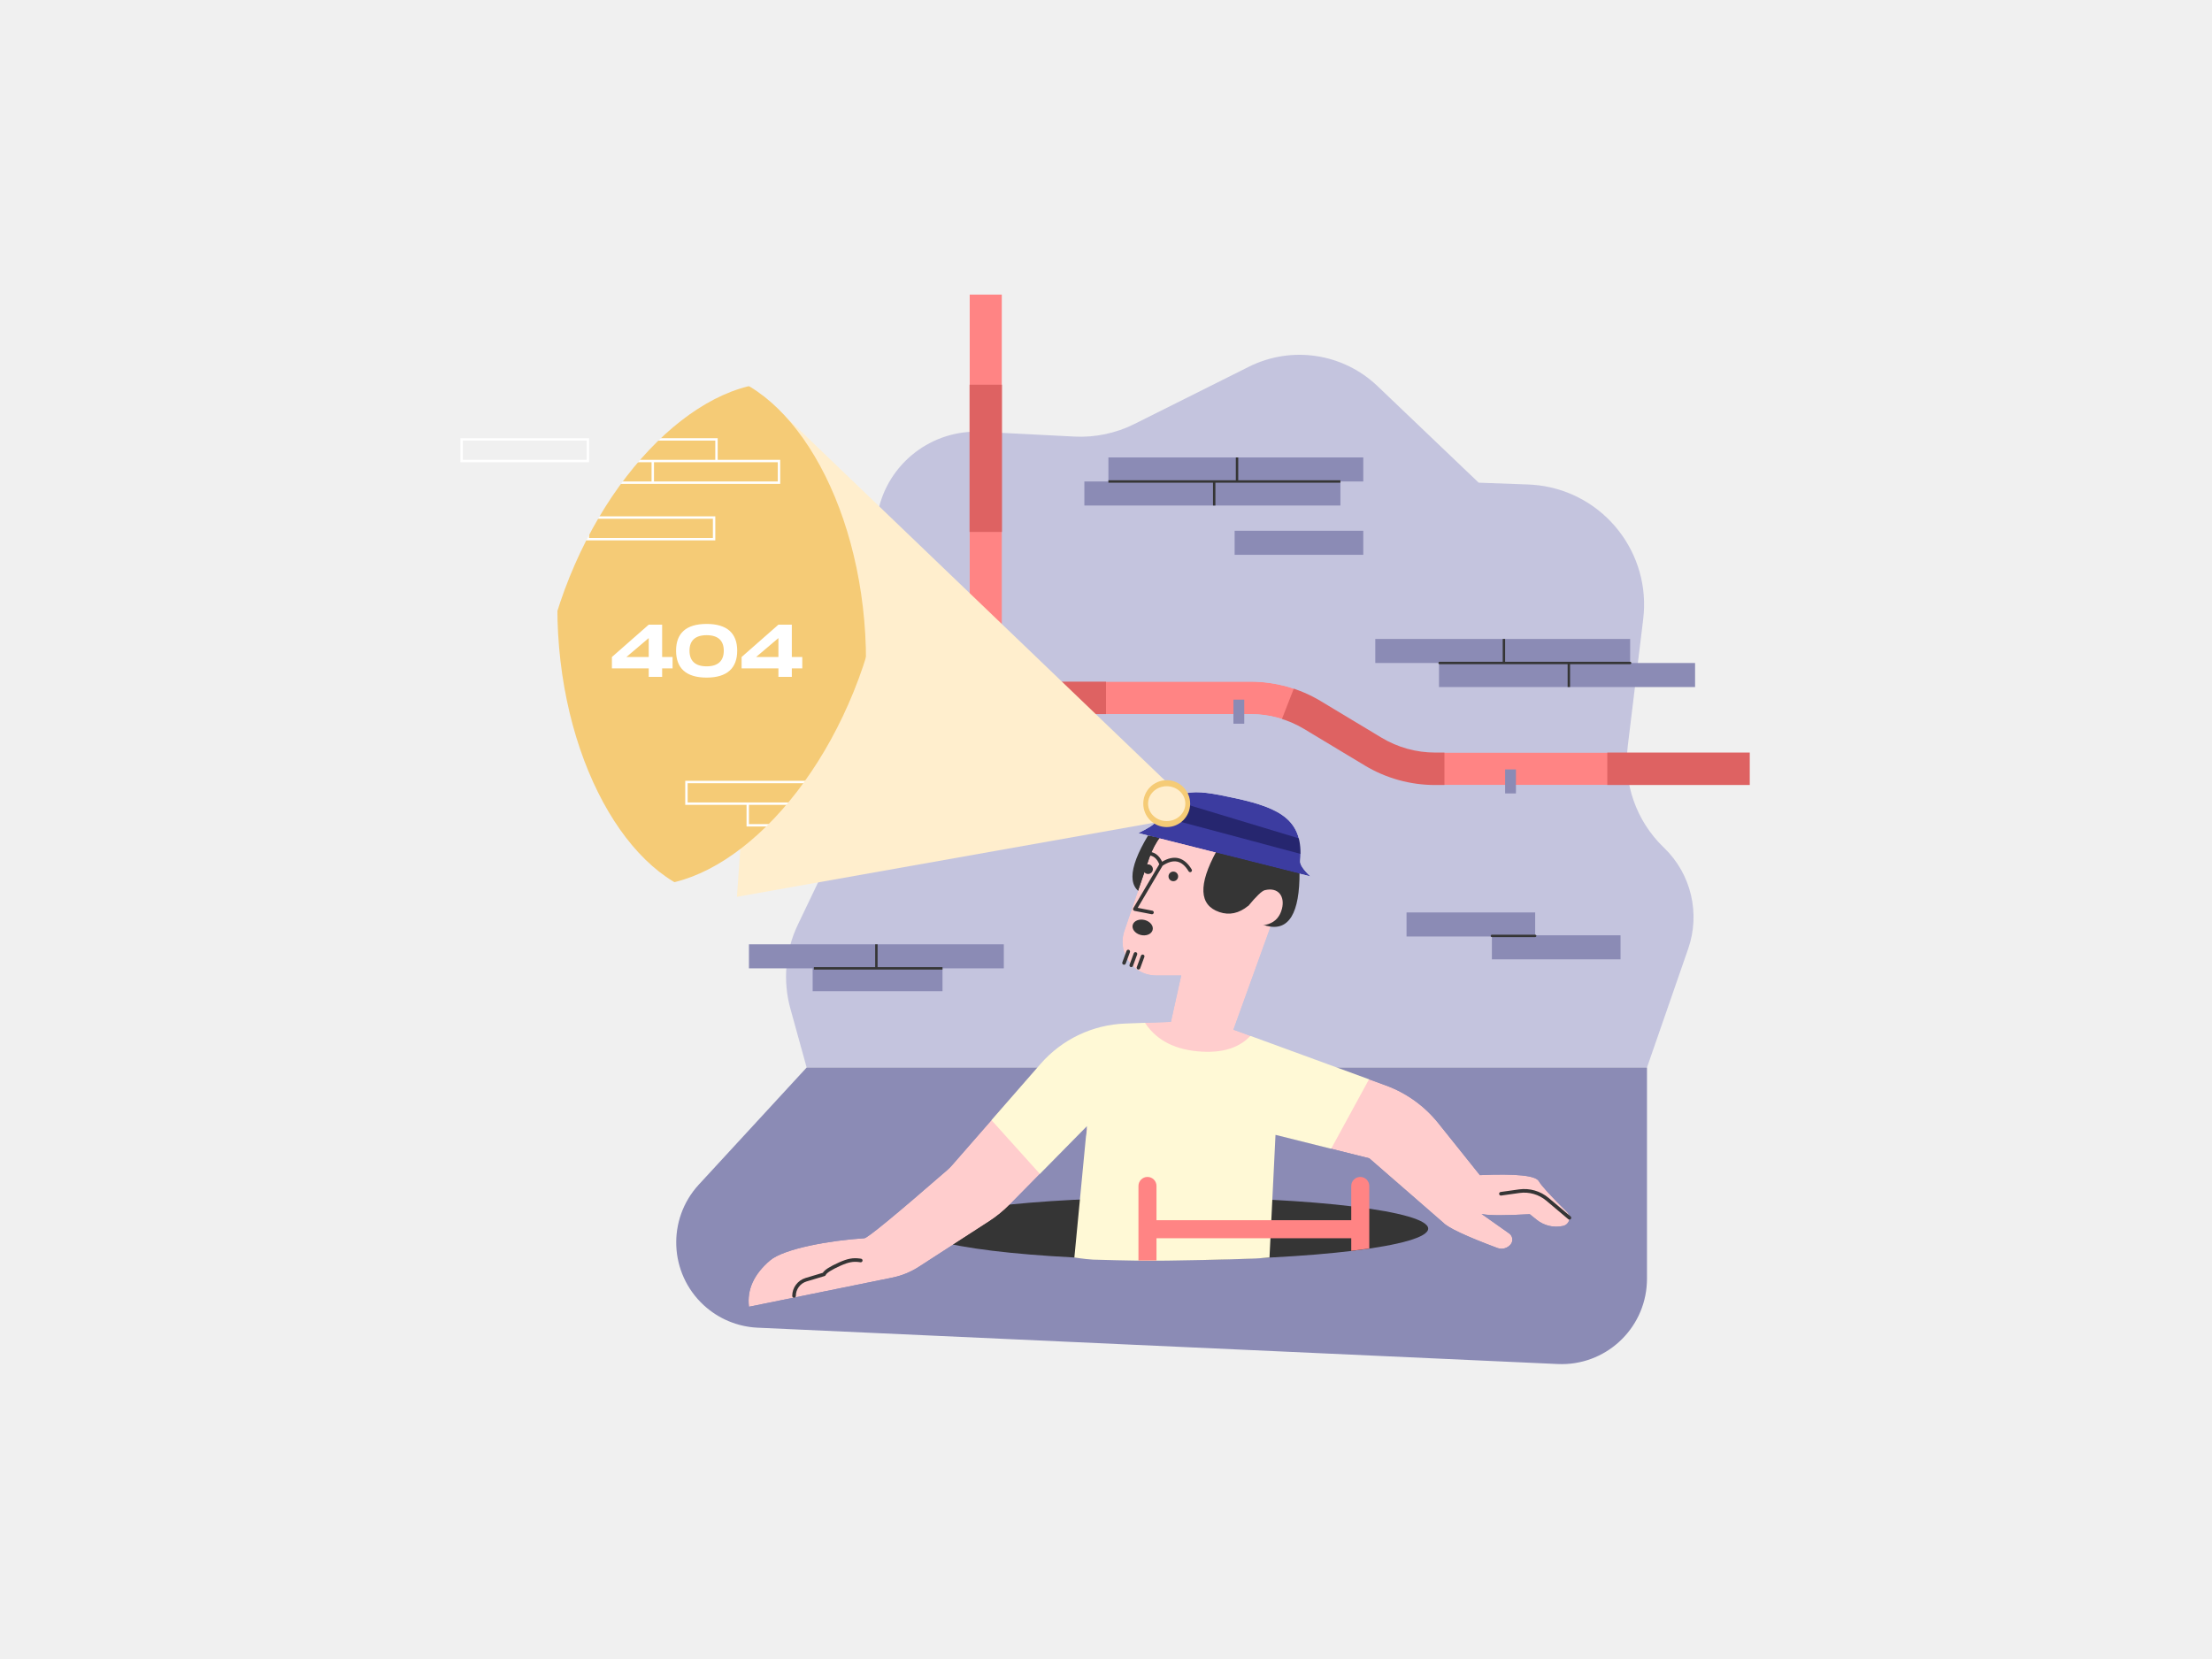
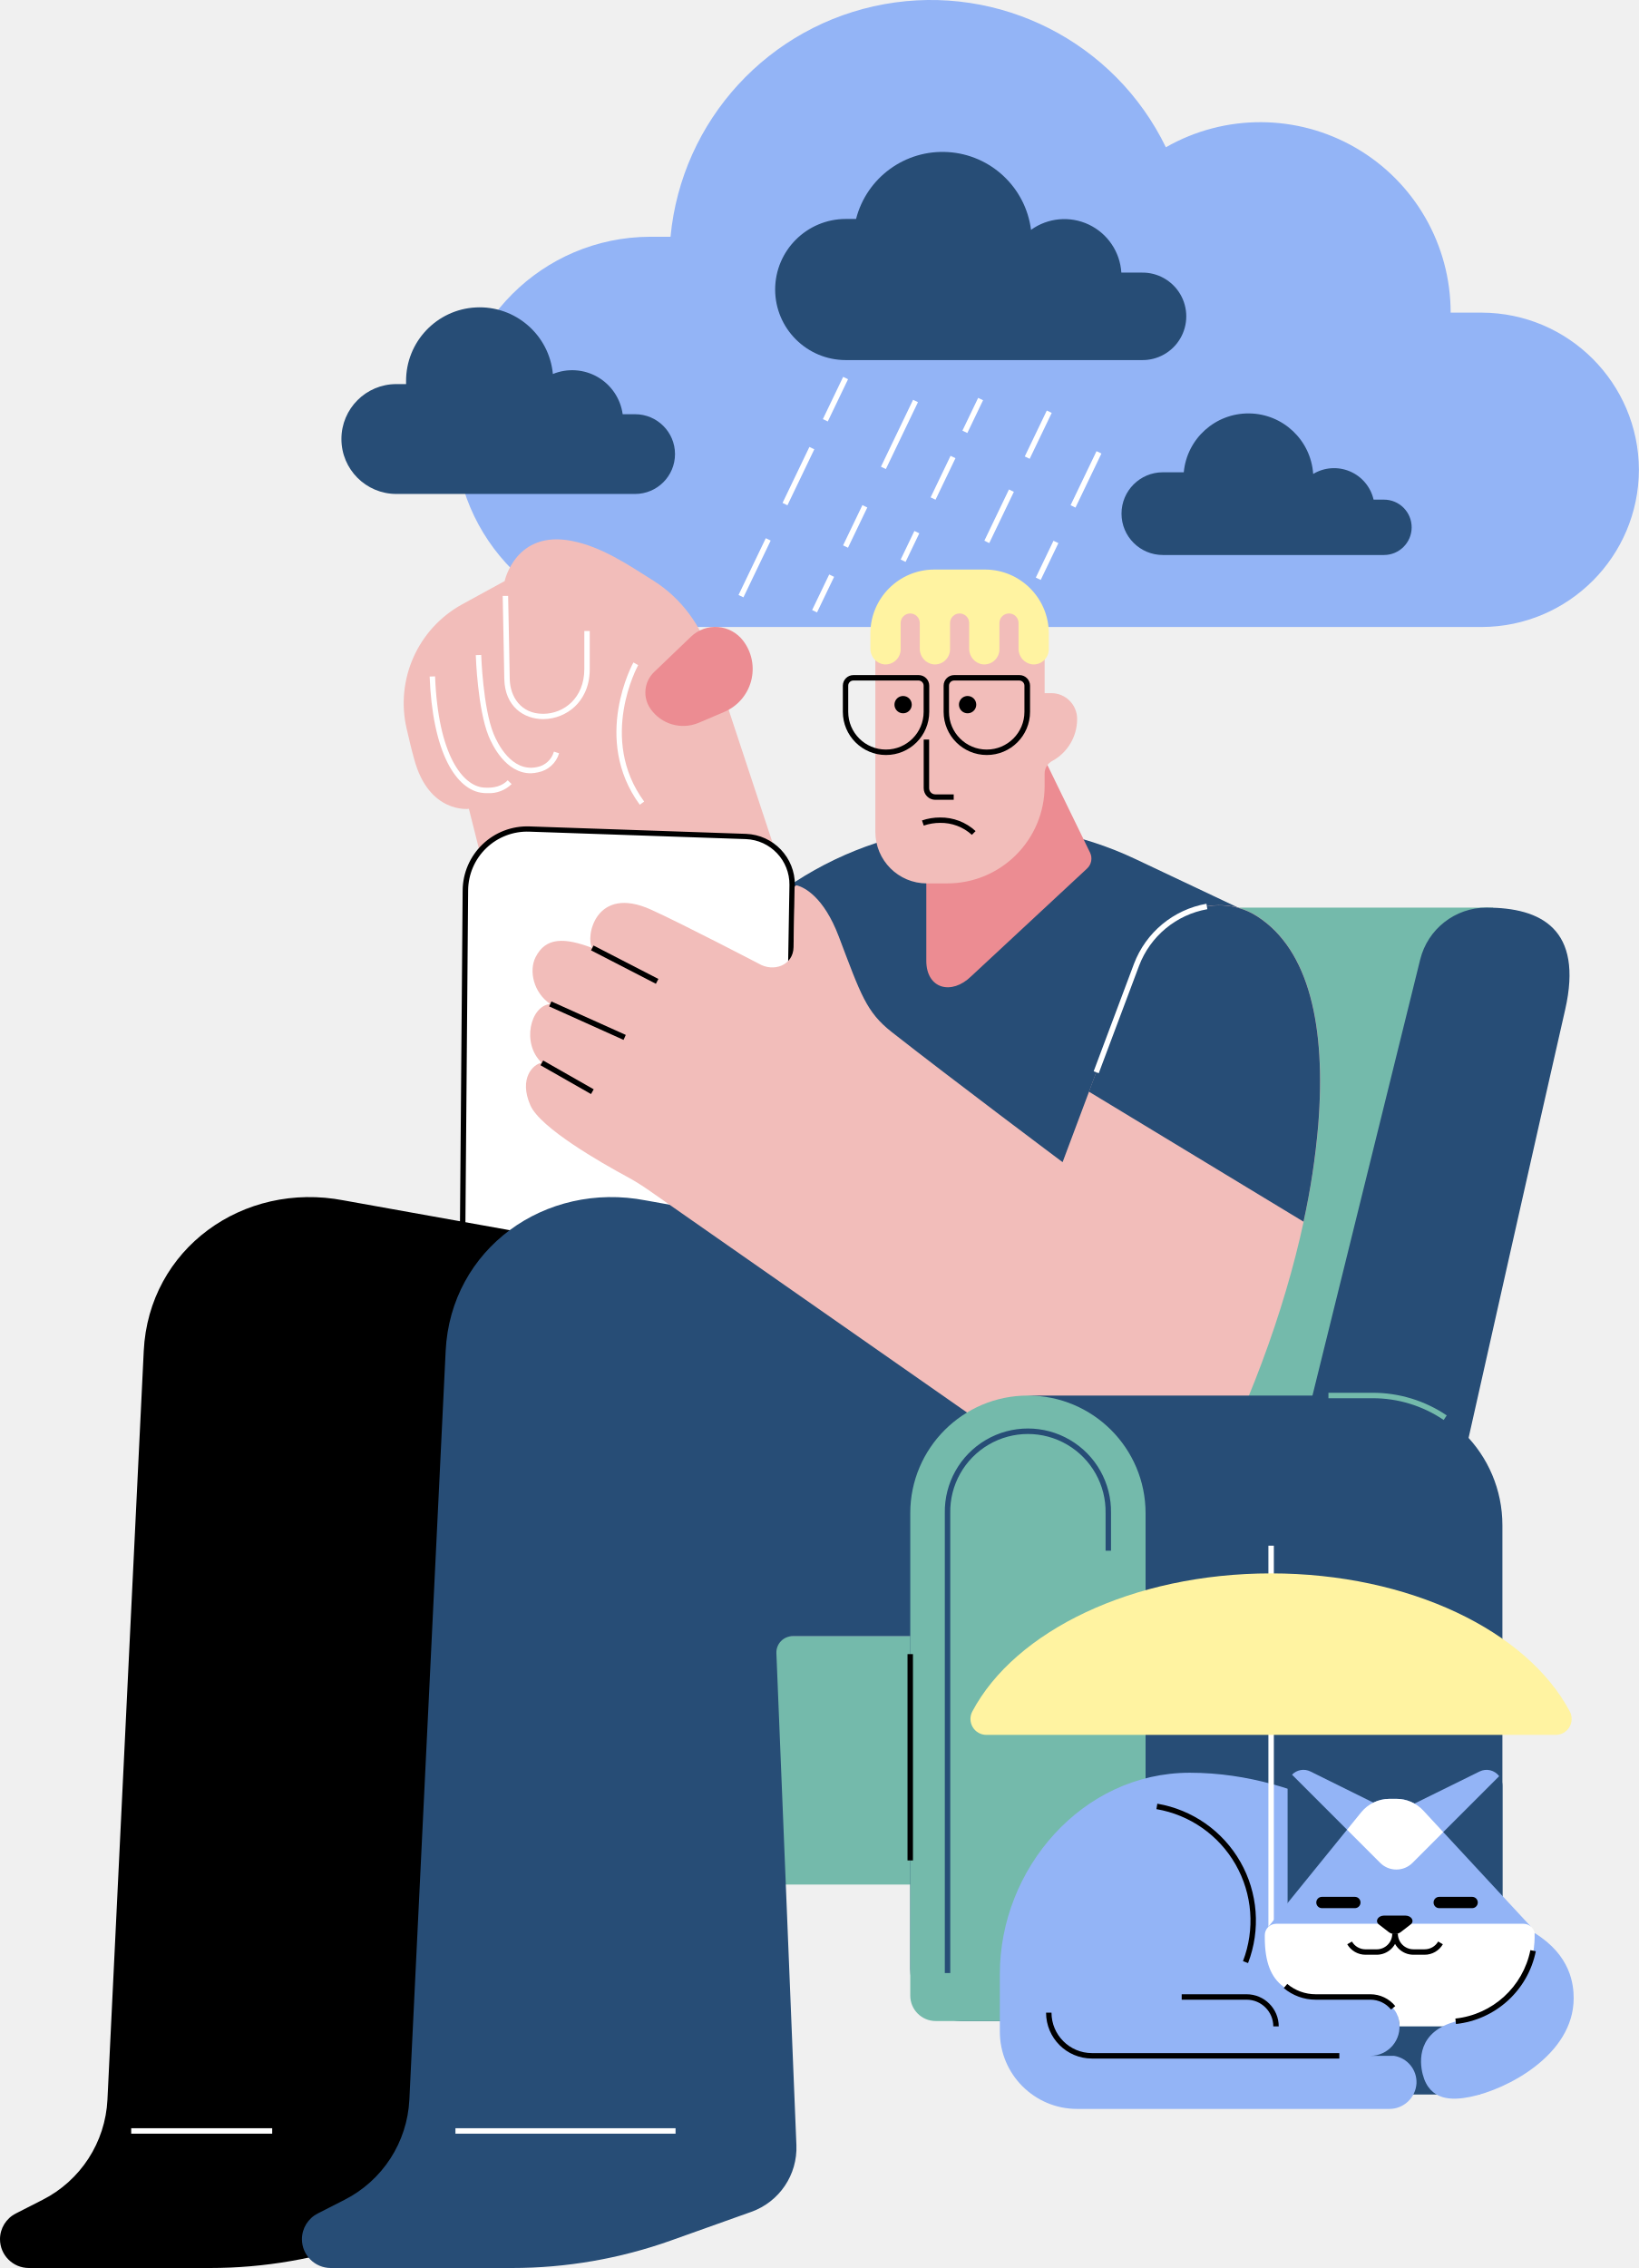
- <svg xmlns="http://www.w3.org/2000/svg" width="1840" height="1380" viewBox="0 0 1840 1380" fill="none">
-   <path fill-rule="evenodd" clip-rule="evenodd" d="M1370 888L1404.31 789.104C1414.49 759.753 1406.77 727.16 1384.5 705.5L1383.53 704.559C1361.14 682.784 1350.21 651.798 1353.99 620.795L1366.86 515.023C1373.53 460.199 1334.49 410.348 1279.67 403.677C1276.87 403.337 1274.07 403.116 1271.25 403.012L1230 401.5L1145.82 321.143C1117.13 293.761 1074.34 287.327 1038.87 305.063L943.548 352.725C928.112 360.443 910.941 364.035 893.706 363.151L816.331 359.183C775.05 357.067 738.439 385.484 730.25 426L717.28 490.166C716.427 494.384 715.848 498.653 715.545 502.946L703.382 675.484C702.799 683.754 700.663 691.84 697.086 699.319L663.637 769.257C653.231 791.016 651.039 815.803 657.466 839.05L671 888H1370Z" fill="#C4C4DE" />
-   <path fill-rule="evenodd" clip-rule="evenodd" d="M671 888L581.288 985.381C554.72 1014.22 556.561 1059.14 585.401 1085.71C597.694 1097.03 613.589 1103.66 630.287 1104.41L1295.78 1134.63C1334.95 1136.41 1368.15 1106.1 1369.93 1066.92C1369.98 1065.85 1370 1064.78 1370 1063.7V888H671Z" fill="#8B8BB5" />
-   <mask id="mask0" mask-type="alpha" maskUnits="userSpaceOnUse" x="806" y="245" width="650" height="408">
-     <path d="M833.5 567V245H806.5V580.5C806.5 587.956 812.544 594 820 594H1040.22C1055.94 594 1071.37 598.285 1084.84 606.394L1135.24 636.738C1152.91 647.378 1173.15 653 1193.78 653H1455.5V626H1193.78C1178.06 626 1162.63 621.715 1149.16 613.606L1098.76 583.262C1081.09 572.622 1060.85 567 1040.22 567H833.5Z" fill="white" />
-   </mask>
-   <g mask="url(#mask0)">
-     <path d="M833.5 567V245H806.5V580.5C806.5 587.956 812.544 594 820 594H1040.22C1055.94 594 1071.37 598.285 1084.84 606.394L1135.24 636.738C1152.91 647.378 1173.15 653 1193.78 653H1455.5V626H1193.78C1178.06 626 1162.63 621.715 1149.16 613.606L1098.76 583.262C1081.09 572.622 1060.85 567 1040.22 567H833.5Z" fill="#FF8484" />
-     <path fill-rule="evenodd" clip-rule="evenodd" d="M1337 618H1481V667H1337V618ZM776 559H920V608H776V559ZM798.5 442.5V320H859L847.5 442.5H798.5ZM1085.5 549L1201.5 604V653C1198.17 665.726 1184.5 671.06 1160.5 669C1136.5 666.94 1099.66 657.274 1050 640L1085.5 549Z" fill="#DE6262" />
+ <svg xmlns="http://www.w3.org/2000/svg" viewBox="0 0.01 602.82 834.05">
+   <defs>
+     <style>.cls-1{fill:#93b4f6;}.cls-2{fill:#274d76;}.cls-3{fill:#fff;}.cls-4{fill:#74baab;}.cls-5{fill:#ec8c92;}.cls-6{fill:#f2bdba;}.cls-7{fill:#fff3a1;}</style>
+   </defs>
+   <g id="cloud">
+     <path class="cls-1" d="M1150.79,253.52h-11.45a70,70,0,0,0-104.74-60.81,96.14,96.14,0,0,0-182.2,32.91h-7.56a72,72,0,0,0-71.75,71.75h0a72,72,0,0,0,71.75,71.76h305.95a58,58,0,0,0,57.8-57.81h0A58,58,0,0,0,1150.79,253.52Z" transform="translate(-605.77 -138.54)" />
+     <path class="cls-2" d="M1114.81,322.29H1111a14.92,14.92,0,0,0-22.22-9.45,23.88,23.88,0,0,0-47.6-.61h-7.69a15.21,15.21,0,0,0,0,30.42h81.32A10.18,10.18,0,0,0,1125,332.47h0A10.18,10.18,0,0,0,1114.81,322.29Z" transform="translate(-605.77 -138.54)" />
+     <path class="cls-2" d="M1025.56,238.79h-7.34A21,21,0,0,0,985,223.07a32.83,32.83,0,0,0-64.36-4h-3.76a26,26,0,0,0-26,25.95h0a26,26,0,0,0,26,25.95h108.73a16.09,16.09,0,1,0,0-32.17Z" transform="translate(-605.77 -138.54)" />
+     <path class="cls-2" d="M839.38,290.88H834.8a18.74,18.74,0,0,0-25.67-14.79,27.06,27.06,0,0,0-54,2.71c0,.35,0,.69,0,1h-3.62A20.19,20.19,0,0,0,731.35,300h0a20.2,20.2,0,0,0,20.19,20.2h87.84a14.67,14.67,0,0,0,14.67-14.68h0A14.67,14.67,0,0,0,839.38,290.88Z" transform="translate(-605.77 -138.54)" />
+     <rect class="cls-3" x="871.72" y="346.32" width="23.16" height="2" transform="translate(-417.78 854.84) rotate(-64.36)" />
+     <rect class="cls-3" x="888.04" y="312.66" width="22.83" height="2" transform="translate(-378.31 850.26) rotate(-64.36)" />
+     <rect class="cls-3" x="904.44" y="284.33" width="17.23" height="2" transform="translate(-345.03 846.48) rotate(-64.36)" />
+     <rect class="cls-3" x="901.25" y="355.78" width="14.51" height="2" transform="translate(-412.02 882.91) rotate(-64.36)" />
+     <rect class="cls-3" x="912.12" y="331.14" width="16.41" height="2" transform="translate(-383.12 879.58) rotate(-64.36)" />
+     <rect class="cls-3" x="934.65" y="338.5" width="11.66" height="2" transform="translate(-378.32 901.92) rotate(-64.36)" />
+     <rect class="cls-3" x="944.14" y="313.22" width="16.94" height="2" transform="translate(-348.62 898.55) rotate(-64.36)" />
+     <rect class="cls-3" x="956.9" y="290.35" width="13.37" height="2" transform="translate(-321.83 895.42) rotate(-64.36)" />
+     <rect class="cls-3" x="962.79" y="327.4" width="20.9" height="2" transform="translate(-349.71 925.17) rotate(-64.36)" />
+     <rect class="cls-3" x="978.27" y="297.38" width="18.73" height="2" transform="translate(-314.48 921.13) rotate(-64.36)" />
+     <rect class="cls-3" x="983.38" y="343.59" width="15.02" height="2" transform="translate(-354.29 950.28) rotate(-64.36)" />
+     <rect class="cls-3" x="994.16" y="313.81" width="22.05" height="2" transform="translate(-319.32 946.28) rotate(-64.36)" />
+     <rect class="cls-3" x="922.93" y="297.29" width="27.29" height="2" transform="translate(-343.35 875.05) rotate(-64.36)" />
  </g>
-   <path fill-rule="evenodd" clip-rule="evenodd" d="M974 654L642 335.5L613 746L967.5 683L974 654Z" fill="#FFEECD" />
-   <mask id="mask1" mask-type="alpha" maskUnits="userSpaceOnUse" x="448" y="318" width="288" height="419">
-     <path d="M509.707 730.94C574.961 757.273 664.704 687.537 710.153 575.18C755.603 462.823 739.547 350.393 674.293 324.06C609.039 297.727 519.296 367.463 473.847 479.82C428.397 592.177 444.453 704.607 509.707 730.94Z" fill="white" />
-   </mask>
-   <g mask="url(#mask1)">
-     <path d="M611.036 746.127C681.133 739.965 729.435 637.087 718.922 516.343C708.408 395.599 643.061 302.711 572.964 308.873C502.867 315.035 454.565 417.913 465.078 538.657C475.592 659.401 540.939 752.289 611.036 746.127Z" fill="#F5CB76" />
-     <path d="M729 669.5V687.5H621V669.5H570V649.5H675H782V669.5H729ZM727 669.5H675H623V685.5H727V669.5ZM621 667.5H675V651.5H572V667.5H621ZM677 667.5H729H780V651.5H677V667.5ZM597 384.5H544V400.5H647V384.5H597ZM597 382.5H649V402.5H544H436V382.5H490V364.5H597V382.5ZM542 400.5V384.5H490H438V400.5H542ZM595 382.5V366.5H492V382.5H542H595ZM488 429.5H595V449.5H488H383V429.5H488ZM488 447.5V431.5H385V447.5H488ZM490 447.5H593V431.5H490V447.5Z" fill="white" />
-     <path d="M781 715.5H676V733.5H781V715.5Z" stroke="white" stroke-width="2" />
-     <path d="M834 669.5H729V687.5H834V669.5Z" stroke="white" stroke-width="2" />
+   <g id="man">
+     <polygon class="cls-4" points="377.81 550.62 498.11 571.77 549.26 333.78 377.81 333.78 377.81 550.62" />
+     <path class="cls-2" d="M1066.48,483.84l-4.85-11.3-38.26-18.09a128.76,128.76,0,0,0-125.08,8.35l-13,8.41L873.92,540l109.67,45,50.39,3.61Z" transform="translate(-605.77 -138.54)" />
+     <path class="cls-5" d="M1006.7,452.08a5,5,0,0,1-1.1,5.88L963,497.57c-7.2,7.08-16.52,4.68-16.52-5.71v-100h30.9Z" transform="translate(-605.77 -138.54)" />
+     <path class="cls-6" d="M992.49,393.45H990V370.74a16.21,16.21,0,0,0-16.21-16.21H943.94a16.2,16.2,0,0,0-16.2,16.21v73.74a18.94,18.94,0,0,0,18.93,18.94h7.51A35.83,35.83,0,0,0,990,427.59V423a5.24,5.24,0,0,1,2.79-4.6,17.55,17.55,0,0,0,9.17-15.42h0A9.49,9.49,0,0,0,992.49,393.45Z" transform="translate(-605.77 -138.54)" />
+     <path d="M931.65,416.2a15.89,15.89,0,0,1-15.87-15.87V390.7a3.9,3.9,0,0,1,3.89-3.89h24a3.9,3.9,0,0,1,3.89,3.89v9.63A15.89,15.89,0,0,1,931.65,416.2Zm-12-27.39a1.89,1.89,0,0,0-1.89,1.89v9.63a13.87,13.87,0,0,0,27.74,0V390.7a1.89,1.89,0,0,0-1.89-1.89Z" transform="translate(-605.77 -138.54)" />
+     <path d="M968.72,416.2a15.88,15.88,0,0,1-15.87-15.87V390.7a3.89,3.89,0,0,1,3.89-3.89h24a3.9,3.9,0,0,1,3.9,3.89v9.63A15.89,15.89,0,0,1,968.72,416.2Zm-12-27.39a1.89,1.89,0,0,0-1.89,1.89v9.63a13.87,13.87,0,1,0,27.74,0V390.7a1.9,1.9,0,0,0-1.9-1.89Z" transform="translate(-605.77 -138.54)" />
+     <path d="M956.56,432.68H949.8a4.28,4.28,0,0,1-4.28-4.28V410.52h2V428.4a2.28,2.28,0,0,0,2.28,2.28h6.76Z" transform="translate(-605.77 -138.54)" />
+     <path d="M963.24,445.56a16.93,16.93,0,0,0-11.7-4.4,18.38,18.38,0,0,0-6,1l-.65-1.89a20.39,20.39,0,0,1,6.63-1.09,18.92,18.92,0,0,1,13.09,5Z" transform="translate(-605.77 -138.54)" />
+     <path d="M941.13,397.67A3.18,3.18,0,1,1,938,394.5,3.18,3.18,0,0,1,941.13,397.67Z" transform="translate(-605.77 -138.54)" />
+     <path d="M964.85,397.67a3.18,3.18,0,1,1-3.17-3.17A3.17,3.17,0,0,1,964.85,397.67Z" transform="translate(-605.77 -138.54)" />
+     <rect class="cls-4" x="212.07" y="601.66" width="149.45" height="91.39" />
+     <path class="cls-6" d="M791.39,488.27,778.24,436s-14.69,1.89-20.12-18.26c-1-3.56-1.9-7.4-2.79-11.26a41.47,41.47,0,0,1,20.47-45.71l15.59-8.53s4-18.92,24.81-14.75c10.71,2.14,20,8.31,30,14.66,10.31,6.53,17.41,16.45,21.18,28.05L901.7,484.1Z" transform="translate(-605.77 -138.54)" />
+     <path class="cls-7" d="M925.91,371.48v5.59a5.75,5.75,0,0,0,5,5.8,5.58,5.58,0,0,0,6.13-5.56v-9.65a3.52,3.52,0,0,1,3.52-3.51h0a3.52,3.52,0,0,1,3.52,3.51v9.41a5.75,5.75,0,0,0,5,5.8,5.58,5.58,0,0,0,6.13-5.56v-9.65a3.52,3.52,0,0,1,3.52-3.51h0a3.51,3.51,0,0,1,3.52,3.51v9.41a5.75,5.75,0,0,0,5,5.8,5.58,5.58,0,0,0,6.13-5.56v-9.65a3.51,3.51,0,0,1,3.52-3.51h0a3.51,3.51,0,0,1,3.51,3.51v9.42a5.74,5.74,0,0,0,5,5.79,5.58,5.58,0,0,0,6.13-5.56v-5.83A23.5,23.5,0,0,0,968.18,348H949.42A23.51,23.51,0,0,0,925.91,371.48Z" transform="translate(-605.77 -138.54)" />
+     <path class="cls-3" d="M800.46,443.39l79.7,2.74a17.59,17.59,0,0,1,17,17.88L894.32,630.8,775.81,607.15l1.13-141.22A22.73,22.73,0,0,1,800.46,443.39Z" transform="translate(-605.77 -138.54)" />
+     <path d="M895.3,632,774.8,608l1.14-142a23.74,23.74,0,0,1,24.55-23.54l79.7,2.74A18.69,18.69,0,0,1,898.14,464ZM776.81,606.33l116.53,23.25L896.14,464a16.68,16.68,0,0,0-16-16.87l-79.7-2.74a21.73,21.73,0,0,0-22.48,21.55Z" transform="translate(-605.77 -138.54)" />
+     <path d="M605.77,962h0a10.61,10.61,0,0,0,10.61,10.6H683a174,174,0,0,0,58.46-10.11l29.58-10.55a25,25,0,0,0,16.57-24.55L780,740.2h85.81L909,611.71,732.25,580c-37-7.16-71.78,17.74-73.61,55.4l-13.35,275.3a43.69,43.69,0,0,1-23.89,36.85l-9.81,5A10.62,10.62,0,0,0,605.77,962Z" transform="translate(-605.77 -138.54)" />
+     <path class="cls-2" d="M716.83,962h0a10.6,10.6,0,0,0,10.6,10.6H794.1a174,174,0,0,0,58.45-10.11l29.59-10.55a25,25,0,0,0,16.56-24.55l-7.36-180.91a6,6,0,0,1,6-6.23H976.9L1020,611.71,843.3,580c-37-7.16-71.78,17.74-73.61,55.4l-13.35,275.3a43.69,43.69,0,0,1-23.89,36.85l-9.81,5A10.61,10.61,0,0,0,716.83,962Z" transform="translate(-605.77 -138.54)" />
+     <path class="cls-5" d="M846.37,385.68l13.56-13a12.9,12.9,0,0,1,19.2,1.52h0a17.15,17.15,0,0,1-7,26.17l-9.4,4A14.64,14.64,0,0,1,845,399.17h0A10.45,10.45,0,0,1,846.37,385.68Z" transform="translate(-605.77 -138.54)" />
+     <path class="cls-3" d="M785.14,430.23c-.55,0-1.11,0-1.68-.07-5-.42-9.64-4.35-13.06-11.09-3.82-7.54-6.1-18.5-6.6-31.72l2-.07c1.1,29.17,10.29,40.26,17.82,40.89,3.89.32,6.88-.57,8.89-2.67l1.44,1.39A11.7,11.7,0,0,1,785.14,430.23Z" transform="translate(-605.77 -138.54)" />
+     <path class="cls-3" d="M801,422.92c-9.17,0-14.14-10.31-15.53-13.72-4-9.92-4.68-28.93-4.7-29.73l2-.06c0,.19.65,19.45,4.55,29,1.37,3.37,6.57,14.19,15.95,12.24a7.94,7.94,0,0,0,6.24-5.7l1.9.62a10,10,0,0,1-7.73,7A13.35,13.35,0,0,1,801,422.92Z" transform="translate(-605.77 -138.54)" />
+     <path class="cls-3" d="M805.54,403c-7,0-14.07-4.55-14.28-14.76-.06-2.77-.13-6.87-.21-11.31-.12-6.82-.26-14.56-.38-19.23l2,0c.12,4.68.25,12.42.38,19.24.08,4.44.15,8.54.21,11.3.13,6.4,4,12.81,12.26,12.81h.17c7.48-.08,15-5.76,15-16.46,0-7.51,0-11.7,0-14l2,0c0,2.33,0,6.53,0,14.05,0,7-2.94,11.3-5.41,13.68A17.19,17.19,0,0,1,805.71,403Z" transform="translate(-605.77 -138.54)" />
+     <path class="cls-3" d="M841.09,434.49c-17.77-24.27-2.49-52.05-2.34-52.33l1.75,1c-.15.27-14.79,27,2.2,50.16Z" transform="translate(-605.77 -138.54)" />
+     <path class="cls-6" d="M845.31,473.1c11.57,5.25,39.46,19.79,39.46,19.79,5.63,3.36,12.77.57,12.88-6l.38-22a.75.75,0,0,1,1-.71c2.53.73,9.68,4.05,15.27,18.79,8.07,21.3,10.1,27.74,19.43,35.08,22,17.27,62.88,47.88,62.88,47.88l27.23-72.63c6.67-17.81,28.53-28,44.35-17.81,19.28,12.37,25.37,40.74,22.49,76.79-2.35,29.33-11.16,64.81-26.15,101s-44.47,47.24-77.19,22.8L844.5,576.32a84,84,0,0,0-8.29-5.13c-9.24-5-31.74-17.82-35.37-26.18-4.34-10,1.08-15.13,4.19-15.64-7.5-7-4.23-21,3.17-21.59-6.23-4.17-7.94-12.23-5.46-17.18,3.72-7.45,10.6-7.32,20.89-3.45C821,483.35,824.7,463.74,845.31,473.1Z" transform="translate(-605.77 -138.54)" />
+     <rect x="834.55" y="479.88" width="2" height="26.84" transform="translate(-591.53 871.42) rotate(-62.73)" />
+     <rect x="820.88" y="498.93" width="2" height="30" transform="translate(-589.78 914.06) rotate(-65.78)" />
+     <rect x="813.33" y="523.96" width="2" height="21.4" transform="translate(-659.15 838.93) rotate(-60.32)" />
+     <path class="cls-2" d="M1072,877.92h-7.29a25.13,25.13,0,0,1-24.39-31.15l87.82-355.35a25.12,25.12,0,0,1,24.39-19.1h0c20,0,35.72,7.8,28.93,37.55-19.13,83.81-78.47,349-78.47,349C1100.24,870,1083.58,877.92,1072,877.92Z" transform="translate(-605.77 -138.54)" />
+     <path class="cls-2" d="M1158.38,881.78H959.72a19.14,19.14,0,0,1-19.14-19.14V699.48a47.71,47.71,0,0,1,47.72-47.72h122.35a47.72,47.72,0,0,1,47.73,47.72Z" transform="translate(-605.77 -138.54)" />
+     <path class="cls-4" d="M983.86,651.76h0A43.27,43.27,0,0,0,940.58,695V872.42a9.36,9.36,0,0,0,9.35,9.36h77.2V695A43.27,43.27,0,0,0,983.86,651.76Z" transform="translate(-605.77 -138.54)" />
+     <path class="cls-2" d="M955.29,864.14h-2V695a30.57,30.57,0,1,1,61.13,0v13.82h-2V695a28.57,28.57,0,1,0-57.13,0Z" transform="translate(-605.77 -138.54)" />
+     <rect class="cls-3" x="48.26" y="782.66" width="51.86" height="2" />
+     <rect class="cls-3" x="167.52" y="782.66" width="80.96" height="2" />
+     <rect x="333.8" y="608.31" width="2" height="75.87" />
+     <path class="cls-4" d="M1136.78,660.74a46.5,46.5,0,0,0-26.13-8h-16.26v-2h16.26a48.45,48.45,0,0,1,27.25,8.32Z" transform="translate(-605.77 -138.54)" />
+     <path class="cls-2" d="M1068.15,475.52c-15.82-10.15-37.68,0-44.35,17.81L1006.29,540l78.94,47.82a272.81,272.81,0,0,0,5.41-35.55C1093.52,516.26,1087.43,487.89,1068.15,475.52Z" transform="translate(-605.77 -138.54)" />
+     <path class="cls-3" d="M1009.91,533.22l-1.87-.7L1022.86,493a35.06,35.06,0,0,1,26.66-22.1l.33,2a33,33,0,0,0-25.12,20.83Z" transform="translate(-605.77 -138.54)" />
  </g>
-   <path fill-rule="evenodd" clip-rule="evenodd" d="M954.966 695C937.678 723.847 937.678 740.565 954.966 745.155C972.253 749.744 986.931 735.648 999 702.867L954.966 695Z" fill="#353535" />
-   <path d="M975.5 1048C1092.86 1048 1188 1036.36 1188 1022C1188 1007.64 1092.86 996 975.5 996C858.139 996 763 1007.64 763 1022C763 1036.36 858.139 1048 975.5 1048Z" fill="#353535" />
-   <mask id="mask2" mask-type="alpha" maskUnits="userSpaceOnUse" x="622" y="669" width="684" height="418">
-     <path d="M1232.39 1009.78L1255.35 1026.01C1255.51 1026.12 1255.67 1026.24 1255.82 1026.37C1258.46 1028.63 1258.76 1032.61 1256.5 1035.25C1253.79 1038.42 1249.39 1039.55 1245.48 1038.08C1219.5 1028.35 1204.51 1021.32 1200.5 1017L1139 963.5L1061 944L1056 1046C1049.66 1046.56 1044.83 1046.89 1041.5 1047C1011.5 1048 987.169 1048.37 971.222 1048.61C955.228 1048.86 936.431 1048.61 909.186 1047.78C906.648 1047.7 901.478 1047.14 893.677 1046.1L904.156 936.741L839.724 1002.16C834.59 1007.37 828.9 1012 822.756 1015.97L764.243 1053.79C757.537 1058.12 750.08 1061.16 742.257 1062.75L623 1087C621.254 1072.79 627.087 1059.95 640.5 1048.5C652.206 1038.51 691.198 1031.73 719 1030C721.657 1029.83 744.562 1011 787.713 973.489C789.234 972.167 790.661 970.743 791.987 969.225L865.649 884.888C883.422 864.538 908.809 852.429 935.809 851.423L974 850L982.539 811.46H961.741C946.277 811.46 933.741 798.924 933.741 783.46C933.741 780.383 934.249 777.327 935.242 774.416L955.972 713.681C965.092 686.96 990.199 669 1018.43 669H1032.42C1056.16 669 1075.41 688.246 1075.41 711.986C1075.41 716.958 1074.54 721.892 1072.86 726.569L1026 856.5L1152.75 902.891C1169.92 909.177 1185.04 920.05 1196.46 934.329L1231 977.5C1261 976.167 1277.33 977.833 1280 982.5C1282.21 986.375 1290.06 994.963 1303.54 1008.26C1306.22 1010.9 1306.24 1015.21 1303.6 1017.89C1302.69 1018.82 1301.52 1019.46 1300.25 1019.75C1292.51 1021.49 1284.4 1019.6 1278.23 1014.62L1272.5 1010C1251.97 1011.12 1238.97 1011.12 1233.5 1010C1233.13 1009.92 1232.76 1009.85 1232.39 1009.78Z" fill="white" />
-   </mask>
-   <g mask="url(#mask2)">
-     <path d="M1232.39 1009.78L1255.35 1026.01C1255.51 1026.12 1255.67 1026.24 1255.82 1026.37C1258.46 1028.63 1258.76 1032.61 1256.5 1035.25C1253.79 1038.42 1249.39 1039.55 1245.48 1038.08C1219.5 1028.35 1204.51 1021.32 1200.5 1017L1139 963.5L1061 944L1056 1046C1049.66 1046.56 1044.83 1046.89 1041.5 1047C1011.5 1048 987.169 1048.37 971.222 1048.61C955.228 1048.86 936.431 1048.61 909.186 1047.78C906.648 1047.7 901.478 1047.14 893.677 1046.1L904.156 936.741L839.724 1002.16C834.59 1007.37 828.9 1012 822.756 1015.97L764.243 1053.79C757.537 1058.12 750.08 1061.16 742.257 1062.75L623 1087C621.254 1072.79 627.087 1059.95 640.5 1048.5C652.206 1038.51 691.198 1031.73 719 1030C721.657 1029.83 744.562 1011 787.713 973.489C789.234 972.167 790.661 970.743 791.987 969.225L865.649 884.888C883.422 864.538 908.809 852.429 935.809 851.423L974 850L982.539 811.46H961.741C946.277 811.46 933.741 798.924 933.741 783.46C933.741 780.383 934.249 777.327 935.242 774.416L955.972 713.681C965.092 686.96 990.199 669 1018.43 669H1032.42C1056.16 669 1075.41 688.246 1075.41 711.986C1075.41 716.958 1074.54 721.892 1072.86 726.569L1026 856.5L1152.75 902.891C1169.92 909.177 1185.04 920.05 1196.46 934.329L1231 977.5C1261 976.167 1277.33 977.833 1280 982.5C1282.21 986.375 1290.06 994.963 1303.54 1008.26C1306.22 1010.9 1306.24 1015.21 1303.6 1017.89C1302.69 1018.82 1301.52 1019.46 1300.25 1019.75C1292.51 1021.49 1284.4 1019.6 1278.23 1014.62L1272.5 1010C1251.97 1011.12 1238.97 1011.12 1233.5 1010C1233.13 1009.92 1232.76 1009.85 1232.39 1009.78Z" fill="#FFCDCD" />
-     <path fill-rule="evenodd" clip-rule="evenodd" d="M951 848.5C960 863.833 975 872.5 996 874.5C1017 876.5 1032.33 871.5 1042 859.5L1148 880.906L1103.5 962.5L1081 959.5L1061.31 1047.48L877.054 1060L904.693 938.099L877.054 989.865L800 904.284C833.289 871.557 862.743 851.797 888.361 845.003C913.979 838.21 934.859 839.375 951 848.5Z" fill="#FFF9D6" />
+   <g id="cat">
+     <rect class="cls-2" x="482.53" y="724.78" width="61.72" height="45.48" />
+     <path class="cls-1" d="M1118.47,894.57h-8.61a10.68,10.68,0,0,0,10.54-12.39l-1.62-9.88V816.79s-32.06-26.32-75.38-26.32c-39.61,0-69.87,35.37-69.87,74v21.22a28.41,28.41,0,0,0,28.41,28.41h114.71a10,10,0,0,0,10.13-9.41A9.81,9.81,0,0,0,1118.47,894.57Z" transform="translate(-605.77 -138.54)" />
+     <rect class="cls-3" x="466.54" y="568.43" width="2" height="140.86" />
+     <path class="cls-2" d="M1079.37,795.26v55.86h33.18V802.26L1087.76,790A5.82,5.82,0,0,0,1079.37,795.26ZM1150,790l-24.8,12.22v48.86h33.19V795.26A5.82,5.82,0,0,0,1150,790Z" transform="translate(-605.77 -138.54)" />
+     <path class="cls-1" d="M1106.39,805.06l-34.69,42.77,20.86,16.42,69.69-8.89,6.53-8.38-39.49-42.6a13.49,13.49,0,0,0-9.89-4.31h-2.54A13.47,13.47,0,0,0,1106.39,805.06Z" transform="translate(-605.77 -138.54)" />
+     <path d="M1098.4,895.57h-91a16.89,16.89,0,0,1-16.87-16.87h2a14.89,14.89,0,0,0,14.87,14.87h91Z" transform="translate(-605.77 -138.54)" />
+     <path class="cls-3" d="M1137.55,883.75h-17c-.29-14.85-22.51-10.21-22.51-10.21-18.08,0-27.06-4.45-27.06-22.54v-.78a4.2,4.2,0,0,1,4.21-4.21h90.92a4.21,4.21,0,0,1,4.21,4.21V851A32.75,32.75,0,0,1,1137.55,883.75Z" transform="translate(-605.77 -138.54)" />
+     <path d="M1064.83,860.47l-1.87-.72a41.59,41.59,0,0,0-31.84-55.9l.33-2a43.61,43.61,0,0,1,33.38,58.6Z" transform="translate(-605.77 -138.54)" />
+     <path d="M1076.11,883.75h-2a9.83,9.83,0,0,0-9.82-9.82h-23.87v-2h23.87A11.83,11.83,0,0,1,1076.11,883.75Z" transform="translate(-605.77 -138.54)" />
+     <path d="M1117.42,877.55a9.8,9.8,0,0,0-7.62-3.62h-20.12a18.2,18.2,0,0,1-11.72-4.27l1.28-1.53a16.27,16.27,0,0,0,10.44,3.8h20.12a11.81,11.81,0,0,1,9.17,4.35Z" transform="translate(-605.77 -138.54)" />
+     <path class="cls-1" d="M1081,791.19l31.53,31.53V802.26L1087.76,790A5.81,5.81,0,0,0,1081,791.19Z" transform="translate(-605.77 -138.54)" />
+     <path class="cls-1" d="M1125.31,823.6l31.88-31.87A5.8,5.8,0,0,0,1150,790l-24.8,12.22v21.45A1.31,1.31,0,0,0,1125.31,823.6Z" transform="translate(-605.77 -138.54)" />
+     <path class="cls-3" d="M1129.29,804.38a13.49,13.49,0,0,0-9.89-4.31h-2.54a13.47,13.47,0,0,0-10.47,5l-5.15,6.35,12.19,12.19a8.4,8.4,0,0,0,11.88,0l11.31-11.31Z" transform="translate(-605.77 -138.54)" />
+     <path d="M1104.08,840.27H1092a2.08,2.08,0,0,1-2.08-2.08h0a2.08,2.08,0,0,1,2.08-2.08h12.11a2.08,2.08,0,0,1,2.08,2.08h0A2.08,2.08,0,0,1,1104.08,840.27Z" transform="translate(-605.77 -138.54)" />
+     <path d="M1147.24,840.27h-12.1a2.08,2.08,0,0,1-2.08-2.08h0a2.08,2.08,0,0,1,2.08-2.08h12.1a2.09,2.09,0,0,1,2.09,2.08h0A2.09,2.09,0,0,1,1147.24,840.27Z" transform="translate(-605.77 -138.54)" />
+     <path d="M1122.72,843h-7.88c-2.06,0-3.36,1.84-2.08,3.1a1.59,1.59,0,0,0,.24.2l3.64,2.82a3.7,3.7,0,0,0,4.28,0l3.65-2.82a1.59,1.59,0,0,0,.24-.2C1126.09,844.85,1124.79,843,1122.72,843Z" transform="translate(-605.77 -138.54)" />
+     <path d="M1112.06,857.4H1108a7.77,7.77,0,0,1-6.69-3.85l1.73-1a5.76,5.76,0,0,0,5,2.86h4.1a5.72,5.72,0,0,0,5.72-5.72h2A7.72,7.72,0,0,1,1112.06,857.4Z" transform="translate(-605.77 -138.54)" />
+     <path d="M1129.75,857.4h-4.1a7.72,7.72,0,0,1-7.72-7.72h2a5.73,5.73,0,0,0,5.72,5.72h4.1a5.73,5.73,0,0,0,5-2.86l1.73,1A7.77,7.77,0,0,1,1129.75,857.4Z" transform="translate(-605.77 -138.54)" />
+     <path class="cls-1" d="M1146.39,909.7c-6.38,1.25-14.79,1.63-17.34-8.39-1.14-4.49-2.26-15.77,12.74-19.53,16.11-4,28.89-13.16,28.43-32.37,13.45,8.3,14.37,19.12,14.37,24h0C1184.59,894.19,1160.07,907,1146.39,909.7Z" transform="translate(-605.77 -138.54)" />
+     <path d="M1141.3,882.87l-.22-2a31.6,31.6,0,0,0,27.59-25.16l2,.4A33.61,33.61,0,0,1,1141.3,882.87Z" transform="translate(-605.77 -138.54)" />
+     <path class="cls-7" d="M1178,776.55a5.87,5.87,0,0,0,5.14-8.66c-15.68-29.52-58.94-50.73-109.86-50.73s-94.17,21.21-109.85,50.73a5.86,5.86,0,0,0,5.14,8.66Z" transform="translate(-605.77 -138.54)" />
  </g>
-   <path fill-rule="evenodd" clip-rule="evenodd" d="M1060.69 720.384L1081 725.244C1081.18 759.746 1072.12 774.736 1053.82 770.214C1044.67 767.953 1039.49 762.388 1038.28 753.519C1030.59 759.794 1022.59 761.513 1014.27 758.673C997.399 752.915 996.615 736.024 1011.92 708L1061 719.703C1060.9 719.931 1060.79 720.158 1060.69 720.384Z" fill="#353535" />
-   <mask id="mask3" mask-type="alpha" maskUnits="userSpaceOnUse" x="947" y="659" width="143" height="70">
-     <path d="M947 692.967L1090 729C1084.07 723.413 1081.24 719.149 1081.5 716.207C1084.45 682.855 1065.94 672.317 1027.96 664.071C989.796 655.785 978.15 654.851 961.879 683.145C960.503 685.538 955.544 688.812 947 692.967Z" fill="white" />
-   </mask>
-   <g mask="url(#mask3)">
-     <path d="M947 692.967L1090 729C1084.07 723.413 1081.24 719.149 1081.5 716.207C1084.45 682.855 1065.94 672.317 1027.96 664.071C989.796 655.785 978.15 654.851 961.879 683.145C960.503 685.538 955.544 688.812 947 692.967Z" fill="#3C3CA0" />
-     <path fill-rule="evenodd" clip-rule="evenodd" d="M976 682L1084.5 711L1087.5 699.5L980 667L976 682Z" fill="#26266F" />
-   </g>
-   <path d="M970.5 688C981.27 688 990 679.27 990 668.5C990 657.73 981.27 649 970.5 649C959.73 649 951 657.73 951 668.5C951 679.27 959.73 688 970.5 688Z" fill="#F5CB76" />
-   <path d="M970.5 683C979.06 683 986 676.508 986 668.5C986 660.492 979.06 654 970.5 654C961.94 654 955 660.492 955 668.5C955 676.508 961.94 683 970.5 683Z" fill="#FFEECD" />
-   <path d="M964.331 718.876C962.213 713.869 959.145 711.5 955 711.5V708.5C960.174 708.5 964.105 711.342 966.685 716.794C976.72 710.814 985.147 712.996 991.287 723.228C991.713 723.939 991.483 724.86 990.772 725.286C990.062 725.712 989.14 725.482 988.714 724.772C983.217 715.61 976.272 714.081 967.116 720.061L946.373 755.157L958.534 757.528C959.347 757.686 959.877 758.474 959.719 759.287C959.56 760.1 958.773 760.631 957.96 760.472L943.713 757.695C942.696 757.497 942.182 756.352 942.709 755.46L964.331 718.876ZM976 733C973.791 733 972 731.209 972 729C972 726.791 973.791 725 976 725C978.21 725 980 726.791 980 729C980 731.209 978.21 733 976 733ZM955 727C952.791 727 951 725.209 951 723C951 720.791 952.791 719 955 719C957.21 719 959 720.791 959 723C959 725.209 957.21 727 955 727ZM948.641 777.666C944.089 776.424 941.232 772.656 942.259 769.251C943.286 765.846 947.808 764.092 952.36 765.334C956.911 766.576 959.769 770.344 958.742 773.749C957.715 777.154 953.193 778.908 948.641 777.666ZM937.093 790.981C937.379 790.204 938.242 789.806 939.019 790.092C939.796 790.379 940.194 791.241 939.908 792.019L936.408 801.519C936.122 802.296 935.259 802.694 934.482 802.408C933.705 802.121 933.306 801.259 933.593 800.481L937.093 790.981ZM943.093 792.981C943.379 792.204 944.242 791.806 945.019 792.092C945.796 792.379 946.194 793.241 945.908 794.019L942.408 803.519C942.122 804.296 941.259 804.694 940.482 804.408C939.705 804.121 939.306 803.259 939.593 802.481L943.093 792.981ZM949.093 794.981C949.379 794.204 950.242 793.806 951.019 794.092C951.796 794.379 952.194 795.241 951.908 796.019L948.408 805.519C948.122 806.296 947.259 806.694 946.482 806.408C945.705 806.121 945.306 805.259 945.593 804.481L949.093 794.981Z" fill="#353535" />
-   <path fill-rule="evenodd" clip-rule="evenodd" d="M1115 400.5V420.5H1010H902V400.5H922V380.5H1027H1134V400.5H1115ZM1027 441.5H1134V461.5H1027V441.5ZM784 805.5V824.5H676V805.5H623V785.5H728H835V805.5H784ZM1356 551.5H1410V571.5H1305H1197V551.5H1144V531.5H1249H1356V551.5ZM1277 778H1348V798H1241V779H1170V759H1277V778Z" fill="#8B8BB5" />
-   <path d="M489 365.5H384V383.5H489V365.5Z" stroke="white" stroke-width="2" />
-   <path d="M559.468 546.528V555.952H550.788V563.02H539.628V555.952H509V546.528L539.628 519.62H550.788V546.528H559.468ZM521.028 546.528H539.628V530.78L521.028 546.528ZM587.802 563.64C570.566 563.64 562.382 555.704 562.382 541.258C562.382 526.874 570.566 519 587.802 519C604.976 519 613.222 526.936 613.222 541.258C613.222 555.642 604.976 563.64 587.802 563.64ZM587.802 554.278C597.598 554.278 602.062 549.38 602.062 541.258C602.062 533.198 597.598 528.362 587.802 528.362C578.006 528.362 573.542 533.136 573.542 541.258C573.542 549.442 578.006 554.278 587.802 554.278ZM667.348 546.528V555.952H658.668V563.02H647.508V555.952H616.88V546.528L647.508 519.62H658.668V546.528H667.348ZM628.908 546.528H647.508V530.78L628.908 546.528Z" fill="white" />
-   <path fill-rule="evenodd" clip-rule="evenodd" d="M1026 582H1035V602H1026V582ZM1252 640H1261V660H1252V640Z" fill="#8B8BB5" />
-   <path fill-rule="evenodd" clip-rule="evenodd" d="M1124 1030H962V1048.5H947V986.5C947 982.358 950.358 979 954.5 979C958.642 979 962 982.358 962 986.5V1015H1124V986.5C1124 982.358 1127.36 979 1131.5 979C1135.64 979 1139 982.358 1139 986.5V1038.5L1124 1040.5V1030Z" fill="#FF8484" />
-   <path d="M670.126 1063.05C663.522 1065.03 659 1071.11 659 1078C659 1078.83 659.672 1079.5 660.5 1079.5C661.328 1079.5 662 1078.83 662 1078C662 1072.43 665.653 1067.52 670.988 1065.92L685.931 1061.44C686.38 1061.3 686.74 1060.97 686.904 1060.53C687.499 1058.94 691.655 1056.22 699.116 1052.87C706.036 1049.75 709.911 1049.24 714.574 1049.83L715.21 1049.92C715.459 1049.95 715.65 1049.97 715.834 1049.99C716.658 1050.08 717.399 1049.49 717.491 1048.67C717.582 1047.84 716.989 1047.1 716.166 1047.01C716.002 1046.99 715.826 1046.97 715.593 1046.94C715.521 1046.93 715.086 1046.87 714.954 1046.86C709.757 1046.19 705.324 1046.78 697.884 1050.13C690.349 1053.52 685.935 1056.27 684.449 1058.75L670.126 1063.05Z" fill="#353535" />
-   <path fill-rule="evenodd" clip-rule="evenodd" d="M1031 767.659C1051.28 772.925 1063.07 768.992 1066.38 755.859C1068.9 745.9 1063.64 737.683 1052.11 740.469C1049.66 741.061 1044.95 745.571 1038 754L1031 767.659Z" fill="#FFCDCD" />
-   <path d="M1248.71 994.486L1263.95 992.346C1271.97 991.221 1280.08 993.557 1286.27 998.77L1304.53 1014.15C1305.17 1014.68 1306.11 1014.6 1306.65 1013.97C1307.18 1013.33 1307.1 1012.39 1306.47 1011.85L1288.2 996.475C1281.36 990.713 1272.39 988.132 1263.54 989.375L1248.29 991.515C1247.47 991.63 1246.9 992.388 1247.01 993.209C1247.13 994.029 1247.89 994.601 1248.71 994.486Z" fill="#353535" />
-   <path d="M1009 401.5H922V399.5H1028V380.5H1030V399.5H1115V401.5H1011V420.5H1009V401.5ZM1304 552.5H1197.5C1196.95 552.5 1196.5 552.052 1196.5 551.5C1196.5 550.948 1196.95 550.5 1197.5 550.5H1250V531.5H1252V550.5H1356C1356.55 550.5 1357 550.948 1357 551.5C1357 552.052 1356.55 552.5 1356 552.5H1306V571.5H1304V552.5ZM1241 779.5C1240.45 779.5 1240 779.052 1240 778.5C1240 777.948 1240.45 777.5 1241 777.5H1277C1277.55 777.5 1278 777.948 1278 778.5C1278 779.052 1277.55 779.5 1277 779.5H1241ZM728 804.5V785.5H730V804.5H784V806.5H677V804.5H728Z" fill="#353535" />
</svg>
